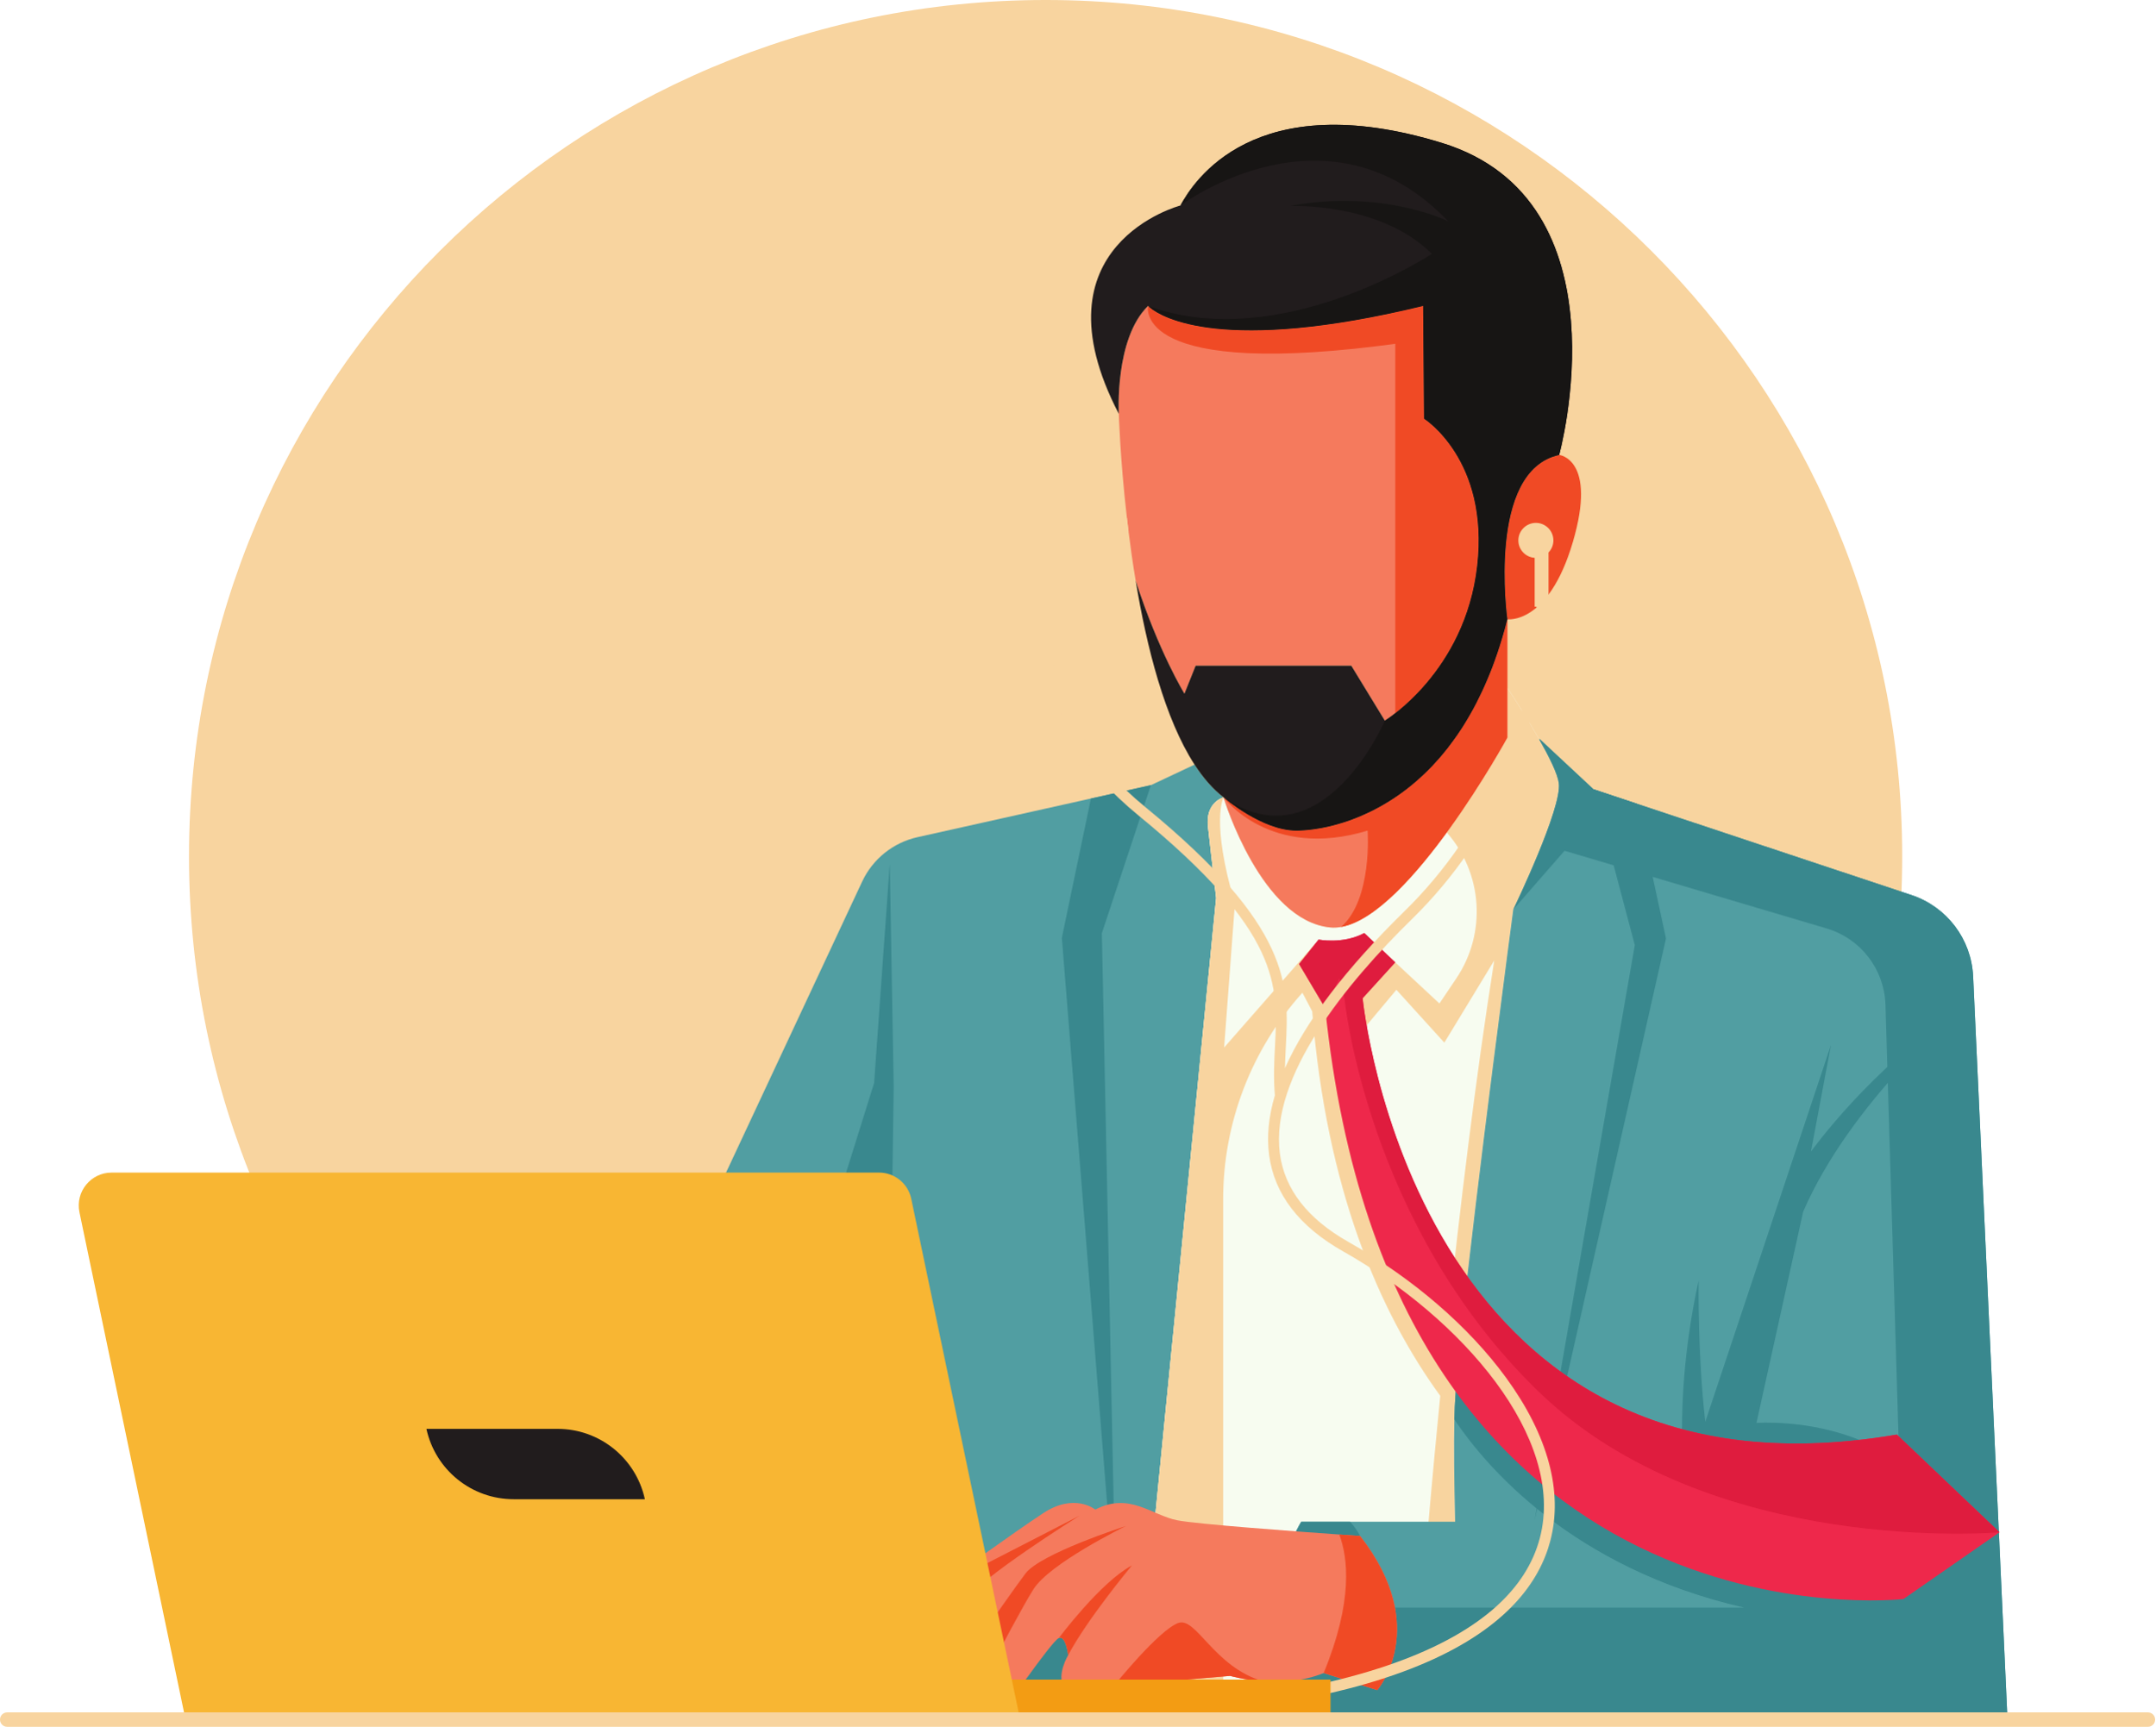
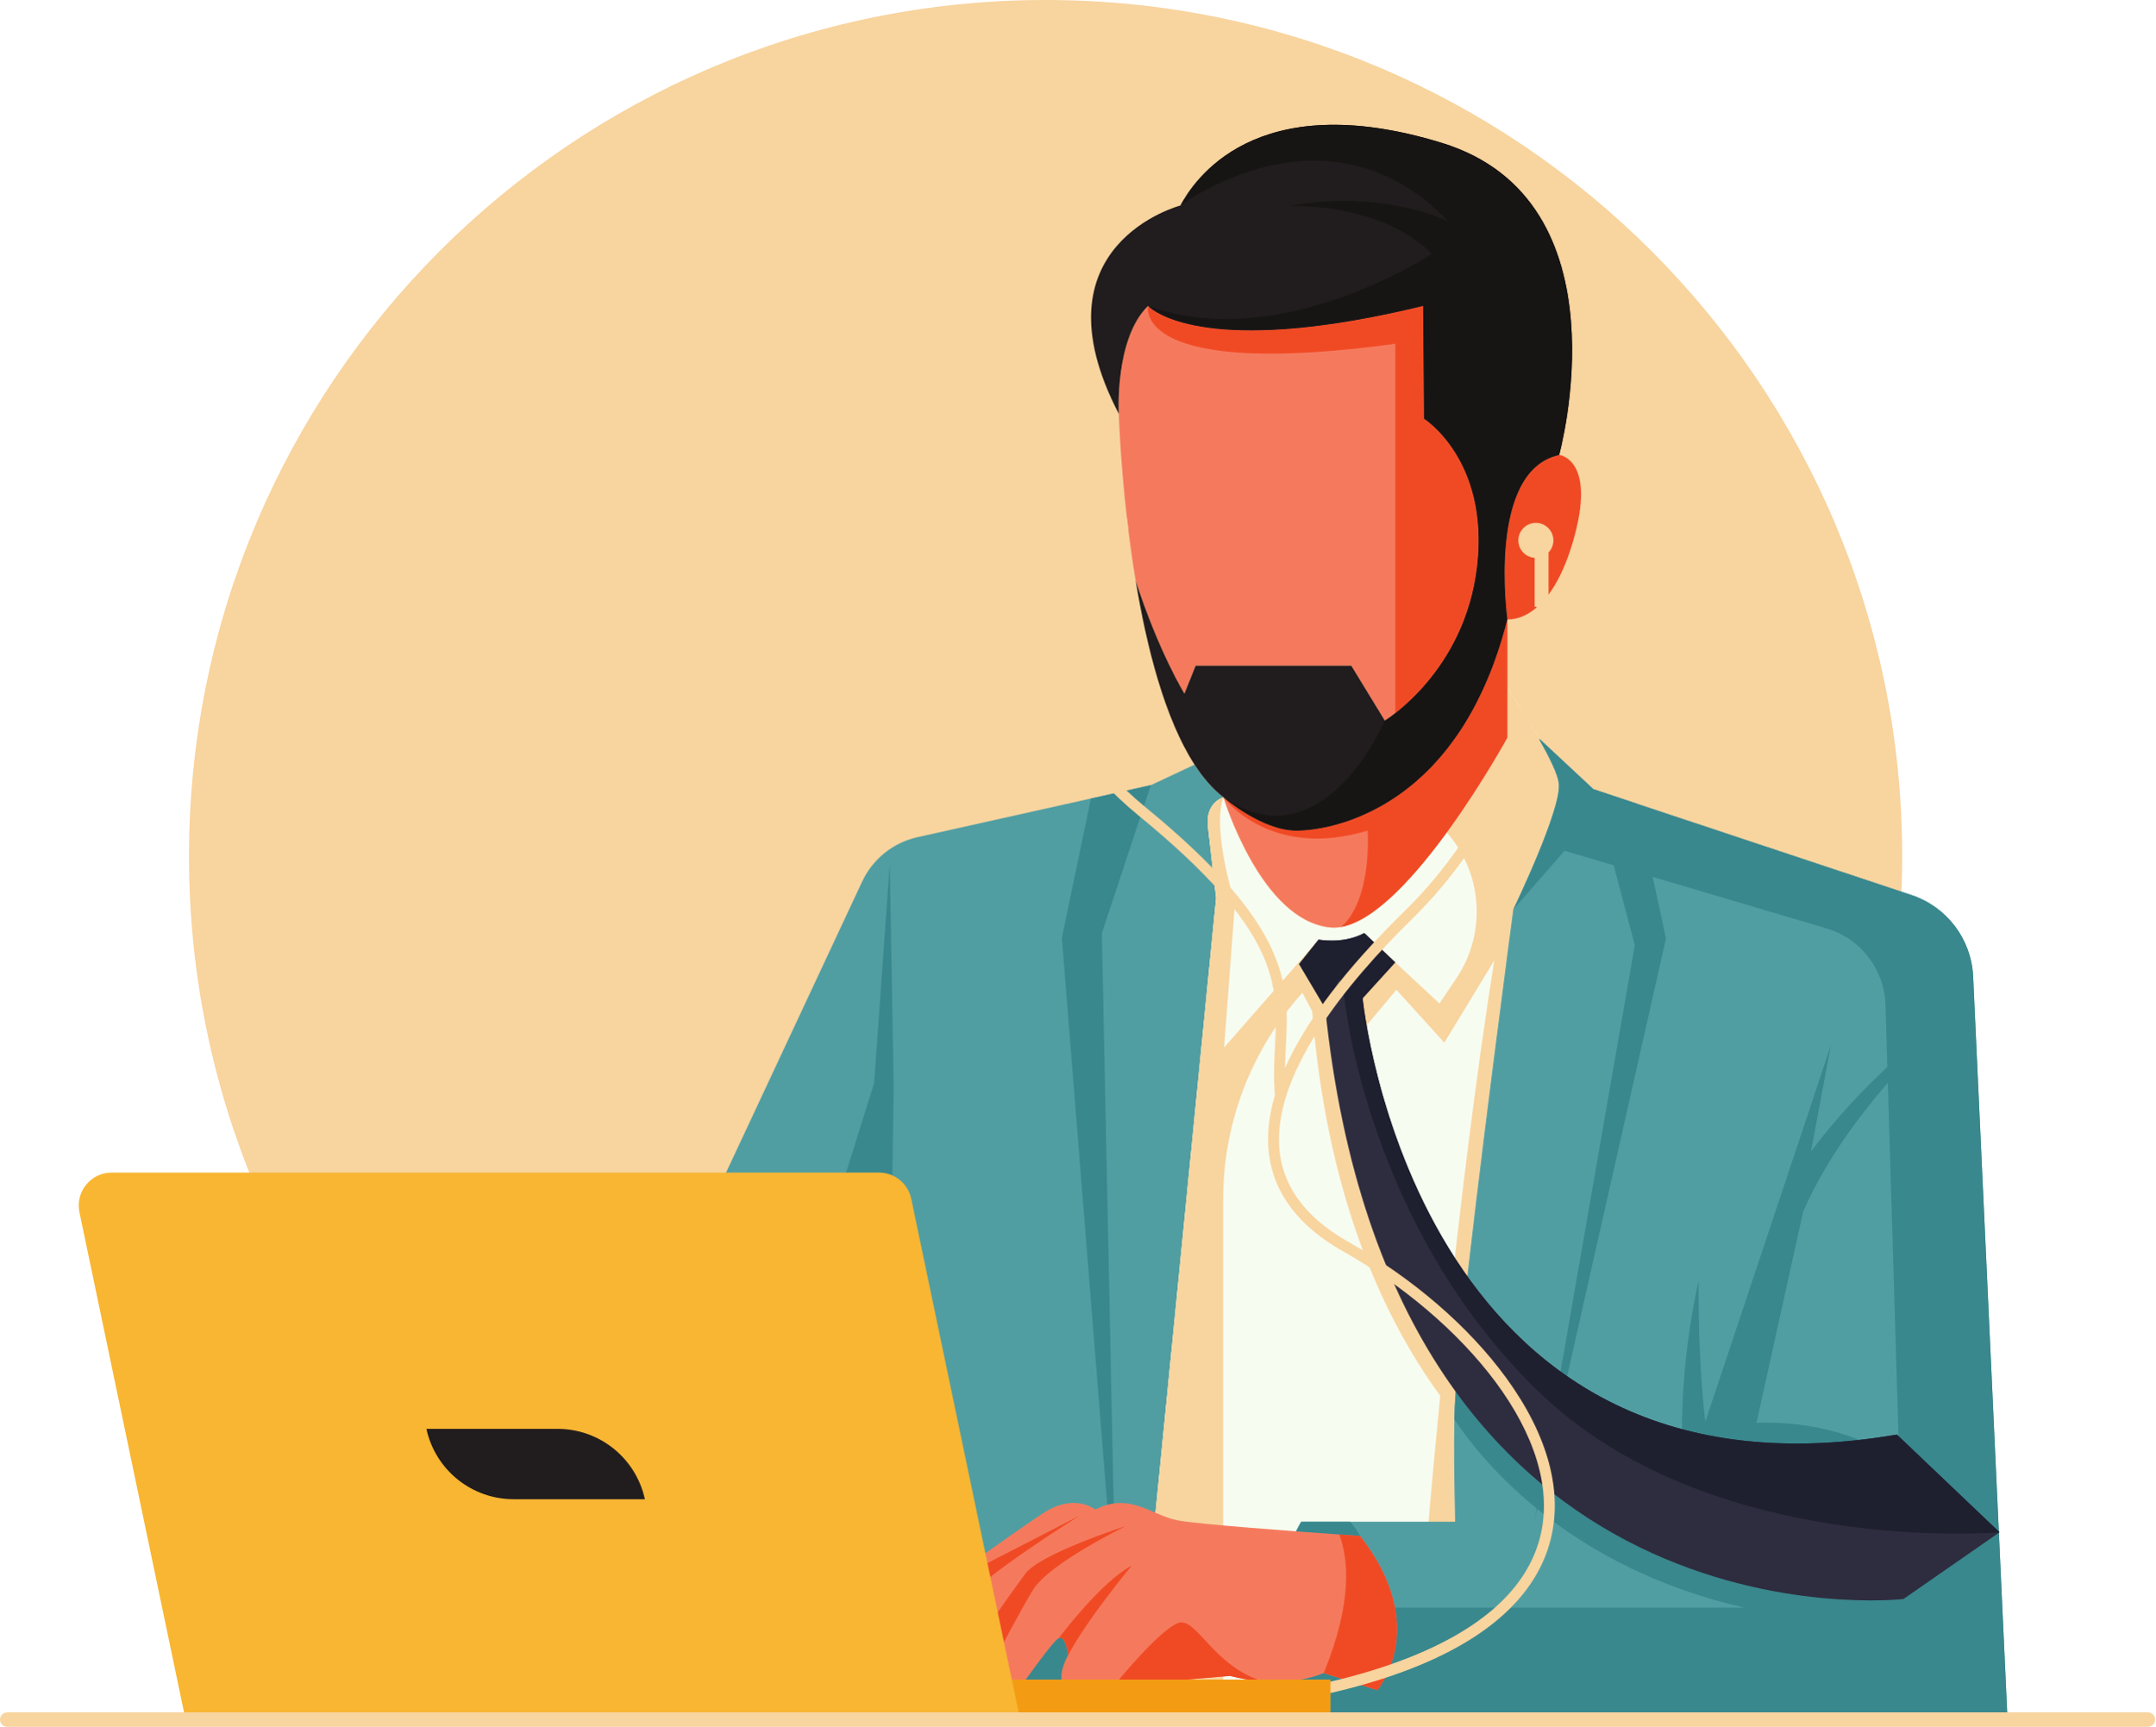
<svg xmlns="http://www.w3.org/2000/svg" viewBox="0 0 2300.68 1844.04" height="1844.04" width="2300.68" xml:space="preserve" id="svg2" version="1.1">
  <defs id="defs6" />
  <g transform="matrix(1.333333,0,0,-1.333333,0,1844.04)" id="g10">
    <g transform="scale(0.1)" id="g12">
      <path id="path14" style="fill:#f8d49f;fill-opacity:1;fill-rule:nonzero;stroke:none" d="m 15230.2,6971.75 c 0,-3787.85 -3070.7,-6858.547 -6858.54,-6858.547 -3787.87,0 -6858.55,3070.697 -6858.55,6858.547 0,3787.85 3070.68,6858.55 6858.55,6858.55 3787.84,0 6858.54,-3070.7 6858.54,-6858.55" />
      <path id="path16" style="fill:#519ea2;fill-opacity:1;fill-rule:nonzero;stroke:none" d="m 9671.67,7210.07 c 21.7,-196.2 65.4,-571.81 65.4,-571.81 L 9165.84,840.703 9088.57,57.902 h 0.87 c -0.29,-1.402 -0.58,-3.203 -0.58,-4.601 H 3762.65 L 6902.94,6769.93 c 84.5,180.57 247.99,311.94 442.74,355.35 l 1388.7,309.63 480.36,107.07 349.57,164.36 c 69.16,-106.78 146.13,-196.19 231.78,-261.88 0,0 0,0 0.29,-0.58 0,0 -146.42,-37.91 -124.71,-233.81" />
      <path id="path18" style="fill:#39888e;fill-opacity:1;fill-rule:nonzero;stroke:none" d="m 8822.06,6355.83 112.86,-5452.131 -433.19,5414.511 232.65,1116.7 480.36,107.07 -392.68,-1186.15" />
      <path id="path20" style="fill:#39888e;fill-opacity:1;fill-rule:nonzero;stroke:none" d="m 9088.57,57.902 h 0.87 c -0.29,-1.402 -0.58,-3.203 -0.58,-4.601 H 5403.69 L 6998.72,5156.96 7124.02,6912.3 7155.27,5125.71 7103.19,1427.2 9165.84,840.703 9088.57,57.902" />
      <path id="path22" style="fill:#f7fcf0;fill-opacity:1;fill-rule:nonzero;stroke:none" d="m 11647.8,2565.9 c -12.4,-271.1 -3.5,-761.3 12.4,-1265.1 13.9,-453.499 33.6,-917.597 48.4,-1242.898 H 9088.57 l 648.5,6580.358 c 0,0 -43.7,375.61 -65.4,571.81 -21.71,195.9 124.71,233.81 124.71,233.81 8.97,-30.09 306.12,-987.64 853.92,-1041.45 283.3,-28.07 645.6,366.63 933.3,760.75 240.1,329.31 427.9,658.05 474,739.93 6.9,12.74 10.7,19.4 10.7,19.4 v 399.62 c 60.7,-91.73 166.1,-254.94 255.2,-412.07 80.1,-140.63 147.3,-276.64 157.4,-351.59 27.2,-201.4 -364.9,-1012.81 -364.9,-1012.81 0,0 -435.5,-3266.46 -468.2,-3979.76" />
      <path id="path24" style="fill:#f8d49f;fill-opacity:1;fill-rule:nonzero;stroke:none" d="m 11594,3259.8 c -598.4,1033.67 -735,2259.17 -735,2259.17 l 321.2,384 384,-423.36 399.6,658.32 C 11810.7,5170.85 11685.4,4119.55 11594,3259.8 Z m 522,3285.86 c 0,0 392.1,811.41 364.9,1012.81 -10.1,74.95 -77.3,210.96 -157.4,351.59 -89.1,157.13 -194.5,320.34 -255.2,412.07 v -399.62 c 0,0 -3.8,-6.66 -10.7,-19.4 -46.1,-81.88 -233.9,-410.62 -474,-739.93 v 0 c 288.5,-326.9 319.9,-807.41 76.4,-1169.1 l -135.2,-200.79 -353.9,329.31 -248,234.68 c -249.1,-211.82 -365.2,-52.38 -365.2,-52.38 l -756.68,-864.35 86.23,1151.99 c -195.91,665.85 -90.87,851.34 -90.87,851.34 0,0 -146.42,-37.91 -124.71,-233.81 21.7,-196.2 65.4,-571.81 65.4,-571.81 L 9088.57,57.902 H 9793.2 V 4225.13 c 0,610.9 226,1200.2 634.6,1654.39 v 0 l 78.4,-149.02 c 114.3,-1415.91 530.7,-2399.2 1025.3,-3079.8 -70.4,-709.6 -108.5,-1183 -108.5,-1183 l 235.2,-172.4 2,5.5 c -15.9,503.8 -24.8,994 -12.4,1265.1 32.7,713.3 468.2,3979.76 468.2,3979.76" />
      <path id="path26" style="fill:#f57a5d;fill-opacity:1;fill-rule:nonzero;stroke:none" d="m 11827.2,9297.61 c -75.5,-660.64 -479.5,-1042.62 -656,-1180.07 -50.9,-39.64 -83.1,-59.03 -83.1,-59.03 l -268.8,440.43 H 9572.99 l -89.71,-223.98 c 0,0 -204.3,330.75 -390.65,905.45 -22.57,135.14 -41.38,267.67 -57.01,393.55 -4.63,36.75 -8.97,72.92 -13.02,108.51 -54.69,476.03 -64.82,833.43 -64.82,833.43 0,0 -34.44,603 234.39,864.3 0,0 355.93,-403.9 1979.03,-51.5 71.8,15.7 146.1,32.7 223.1,51.5 l 2,-267.9 5.2,-635.2 c 0,0 522.6,-328.4 425.7,-1179.49" />
      <path id="path28" style="fill:#f57a5d;fill-opacity:1;fill-rule:nonzero;stroke:none" d="m 12068.3,8870.49 v -947.98 c 0,0 -776.1,-1418.51 -1330.6,-1516.04 -29.8,-5.49 -59,-6.94 -87.4,-4.04 -547.8,53.81 -844.95,1011.36 -853.92,1041.45 12.16,-10.13 311.92,-265.93 582.82,-265.93 240.2,0 1048.4,127.03 1508.5,1162.99 69.2,155.1 130.2,330.75 180.6,529.55" />
      <path id="path30" style="fill:#f04a25;fill-opacity:1;fill-rule:nonzero;stroke:none" d="m 12483.5,10186.9 c -582.5,-126.2 -415.2,-1316.41 -415.2,-1316.41 0,0 329.3,-47.17 524.9,618.97 195.9,665.84 -109.7,697.44 -109.7,697.44" />
      <path id="path32" style="fill:#211c1d;fill-opacity:1;fill-rule:nonzero;stroke:none" d="m 12483.5,10186.9 c -582.5,-126.2 -415.2,-1316.41 -415.2,-1316.41 -13.1,-51.79 -27,-102.15 -41.7,-151.05 -6.4,-21.42 -12.7,-42.25 -19.4,-63.09 -13,-40.8 -26.6,-80.44 -40.5,-118.92 -5.5,-15.92 -11.6,-31.55 -17.4,-47.18 -4.9,-12.44 -9.5,-24.89 -14.4,-37.04 -7.3,-17.93 -14.2,-35.59 -21.7,-53.24 -8.4,-19.97 -16.8,-39.64 -25.5,-59.03 -7,-15.63 -13.9,-31.26 -21.1,-46.59 -29.8,-63.95 -60.8,-124.15 -93.2,-180.86 -7.8,-13.6 -15.6,-27.2 -23.5,-40.51 -8.1,-13.6 -16.2,-27.21 -24.5,-40.52 -7.6,-12.15 -15.4,-24.3 -22.9,-36.46 -23.5,-36.17 -47.5,-70.6 -71.8,-103.59 -29.2,-40.52 -59.3,-78.72 -90,-114.59 -7.5,-8.68 -14.7,-17.08 -22.3,-25.47 -8.9,-10.42 -17.9,-20.25 -26.9,-30.1 -17.6,-19.67 -35.8,-38.77 -54.4,-57 -8.9,-9.26 -18.2,-18.23 -27.5,-27.2 -11.8,-11.57 -23.7,-22.86 -35.8,-33.57 -10.5,-9.84 -21.2,-19.1 -31.9,-28.36 -44.8,-39.35 -90.3,-74.94 -135.4,-106.78 -8.1,-5.78 -15.9,-11.28 -24,-16.78 -10.4,-7.24 -21.1,-14.47 -31.8,-21.13 -9.6,-6.36 -19.4,-12.73 -29,-18.51 -14.5,-9.27 -29.2,-18.24 -43.7,-26.33 -8.9,-5.51 -18.2,-10.71 -27.2,-15.63 -19.1,-10.71 -37.9,-20.84 -56.7,-30.1 -10.1,-5.2 -20.5,-10.42 -30.7,-15.05 -20.2,-9.84 -40.2,-19.09 -60.2,-27.49 -9.8,-4.34 -19.9,-8.68 -29.8,-12.44 -9.5,-4.05 -19.4,-8.1 -29.2,-11.57 -3.5,-1.45 -6.9,-2.89 -10.7,-4.05 -11.6,-4.64 -22.9,-8.69 -34.1,-12.73 -32.5,-11.29 -64,-21.14 -94.4,-29.52 -8.7,-2.61 -17.3,-4.92 -25.7,-6.95 -2.6,-0.86 -5.2,-1.44 -7.8,-2.02 -14.2,-3.77 -28.1,-6.95 -41.7,-10.13 -35.6,-8.11 -69.2,-14.18 -99.9,-18.52 -6.3,-1.16 -12.4,-2.03 -18.2,-2.61 -8.1,-1.16 -15.6,-2.03 -23.1,-2.89 -4.7,-0.58 -9,-1.16 -13.1,-1.45 -6.3,-0.86 -12.4,-1.44 -18.5,-1.73 -6.1,-0.58 -11.8,-1.16 -17.6,-1.45 -11.3,-0.87 -22,-1.45 -32.1,-1.74 -5,-0.29 -9.9,-0.29 -14.5,-0.29 -4.9,-0.28 -9.3,-0.28 -13.6,-0.28 -270.9,0 -570.66,255.8 -582.82,265.93 -0.29,0.58 -0.29,0.58 -0.29,0.58 -85.65,65.69 -162.62,155.1 -231.78,261.88 -237.87,366.93 -383.42,940.46 -471.68,1474.07 186.35,-574.7 390.65,-905.45 390.65,-905.45 l 89.71,223.98 h 1246.31 l 268.8,-440.43 c 0,0 641.9,388.34 739.1,1239.1 96.9,851.09 -425.7,1179.49 -425.7,1179.49 l -7.2,903.1 c -1603.13,-389.2 -2092.45,-90.5 -2184.77,-15.6 -1.15,0.9 -2.31,2 -3.47,2.9 -2.89,2.6 -5.2,4.9 -7.23,6.4 -2.61,2.6 -4.34,4.3 -5.5,5.2 -0.29,0.3 -0.87,0.8 -0.87,0.8 l -0.29,0.3 c -268.83,-261.3 -234.39,-864.3 -234.39,-864.3 -705.2,1355.4 493.67,1668.8 493.67,1668.8 0,0 0,0 0.29,0.3 102.15,188.7 588.26,963 2091.56,501.2 1504.5,-462.4 940.2,-2499.3 940.2,-2499.3" />
      <path id="path34" style="fill:#519ea2;fill-opacity:1;fill-rule:nonzero;stroke:none" d="m 11705.7,57.902 h 2.9 c -0.3,9 -0.9,18.199 -1.2,27.5 L 10418.5,51 c -450.23,882 0,1591.5 0,1591.5 h 1231.9 c -7.5,318.3 -11,610.3 -6.1,819.2 0.9,37.6 2.1,72.4 3.5,104.2 5.8,127.3 24.6,335.7 51.2,592.1 123,1182.06 417,3387.66 417,3387.66 l 0.3,0.58 c 11.6,23.73 391.5,814.01 364.6,1012.23 -10.1,74.95 -77.3,210.96 -157.4,351.59 h 4.9 l 430.3,-401.36 347.5,-115.75 2198.7,-731.25 c 283.3,-94.33 479.2,-353.32 493.1,-651.38 L 16073.5,53.301 h -4367.8 v 4.601" />
      <path id="path36" style="fill:#f04a25;fill-opacity:1;fill-rule:nonzero;stroke:none" d="m 11171.2,8117.54 v 3211.16 c 71.8,15.7 146.1,32.7 223.1,51.5 l 7.2,-903.1 c 0,0 522.6,-328.4 425.7,-1179.49 -75.5,-660.64 -479.5,-1042.62 -656,-1180.07" />
      <path id="path38" style="fill:#f04a25;fill-opacity:1;fill-rule:nonzero;stroke:none" d="m 12068.3,8870.49 v -947.98 c 0,0 -776.1,-1418.51 -1330.6,-1516.04 252.9,221.95 212.1,771.48 212.1,771.48 -783.3,-238.45 -1153.42,265.93 -1153.42,265.93 12.16,-10.13 311.92,-265.93 582.82,-265.93 240.2,0 1048.4,127.03 1508.5,1162.99 69.2,155.1 130.2,330.75 180.6,529.55" />
      <path id="path40" style="fill:#f04a25;fill-opacity:1;fill-rule:nonzero;stroke:none" d="m 11396.3,11112.3 c -52.9,-10.2 -108.5,-19.4 -166.9,-27.5 -2175.26,-305.9 -2037.23,295.4 -2037.23,295.4 0,0 355.93,-403.9 1979.03,-51.5 71.8,15.7 146.1,32.7 223.1,51.5 l 2,-267.9" />
      <path id="path42" style="fill:#171514;fill-opacity:1;fill-rule:nonzero;stroke:none" d="m 12483.5,10186.9 c -582.5,-126.2 -415.2,-1316.41 -415.2,-1316.41 -13.1,-51.79 -27,-102.15 -41.7,-151.05 -6.4,-21.42 -12.7,-42.25 -19.4,-63.09 -13,-40.8 -26.6,-80.44 -40.5,-118.92 -5.5,-15.92 -11.6,-31.55 -17.4,-47.18 -4.9,-12.44 -9.5,-24.89 -14.4,-37.04 -7.3,-17.93 -14.2,-35.59 -21.7,-53.24 -8.4,-19.97 -16.8,-39.64 -25.5,-59.03 -7,-15.63 -13.9,-31.26 -21.1,-46.59 -29.8,-63.95 -60.8,-124.15 -93.2,-180.86 -7.8,-13.6 -15.6,-27.2 -23.5,-40.51 -8.1,-13.6 -16.2,-27.21 -24.5,-40.52 -7.6,-12.15 -15.4,-24.3 -22.9,-36.46 -23.5,-36.17 -47.5,-70.6 -71.8,-103.59 -29.2,-40.52 -59.3,-78.72 -90,-114.59 -7.5,-8.68 -14.7,-17.08 -22.3,-25.47 -8.9,-10.42 -17.9,-20.25 -26.9,-30.1 -17.6,-19.67 -35.8,-38.77 -54.4,-57 -8.9,-9.26 -18.2,-18.23 -27.5,-27.2 -11.8,-11.57 -23.7,-22.86 -35.8,-33.57 -10.5,-9.84 -21.2,-19.1 -31.9,-28.36 -44.8,-39.35 -90.3,-74.94 -135.4,-106.78 -8.1,-5.78 -15.9,-11.28 -24,-16.78 -10.4,-7.24 -21.1,-14.47 -31.8,-21.13 -9.6,-6.36 -19.4,-12.73 -29,-18.51 -14.5,-9.27 -29.2,-18.24 -43.7,-26.33 -8.9,-5.51 -18.2,-10.71 -27.2,-15.63 -19.1,-10.71 -37.9,-20.84 -56.7,-30.1 -10.1,-5.2 -20.5,-10.42 -30.7,-15.05 -20.2,-9.84 -40.2,-19.09 -60.2,-27.49 -9.8,-4.34 -19.9,-8.68 -29.8,-12.44 -9.5,-4.05 -19.4,-8.1 -29.2,-11.57 -3.5,-1.45 -6.9,-2.89 -10.7,-4.05 -11.6,-4.64 -22.9,-8.69 -34.1,-12.73 -32.5,-11.29 -64,-21.14 -94.4,-29.52 -8.7,-2.61 -17.3,-4.92 -25.7,-6.95 -2.6,-0.86 -5.2,-1.44 -7.8,-2.02 -14.2,-3.77 -28.1,-6.95 -41.7,-10.13 -35.6,-8.11 -69.2,-14.18 -99.9,-18.52 -6.3,-1.16 -12.4,-2.03 -18.2,-2.61 -8.1,-1.16 -15.6,-2.03 -23.1,-2.89 -4.7,-0.58 -9,-1.16 -13.1,-1.45 -6.3,-0.86 -12.4,-1.44 -18.5,-1.73 -6.1,-0.58 -11.8,-1.16 -17.6,-1.45 -11.3,-0.87 -22,-1.45 -32.1,-1.74 -5,-0.29 -9.9,-0.29 -14.5,-0.29 -4.9,-0.28 -9.3,-0.28 -13.6,-0.28 -270.9,0 -570.66,255.8 -582.82,265.93 795.22,-547.21 1291.72,614.63 1291.72,614.63 0,0 641.9,388.34 739.1,1239.1 96.9,851.09 -425.7,1179.49 -425.7,1179.49 l -7.2,903.1 c -1603.13,-389.2 -2092.45,-90.5 -2184.77,-15.6 -1.15,0.9 -2.31,2 -3.47,2.9 -2.89,2.6 -5.2,4.9 -7.23,6.4 -2.61,2.6 -4.34,4.3 -5.5,5.2 -0.29,0.3 -0.87,0.8 -0.87,0.8 1058.24,-385.7 2272.14,417.3 2272.14,417.3 -414.4,414.4 -1135.8,383.7 -1135.8,383.7 744.3,138.4 1266.3,-122.7 1266.3,-122.7 -957.5,1003 -2120.21,143.9 -2143.36,126.8 102.15,188.7 588.26,963 2091.56,501.2 1504.5,-462.4 940.2,-2499.3 940.2,-2499.3" />
      <path id="path44" style="fill:#39888e;fill-opacity:1;fill-rule:nonzero;stroke:none" d="m 13528.8,1642.5 c 0,0 -178.1,791.4 71.3,1931.5 0,0 -8.9,-596.8 53.4,-1131.2 l 1006.6,3019.66 -160.4,-855.14 c 0,0 498.9,694.8 1184.8,1122.37 0,0 -864.1,-721.52 -1247.1,-1603.38 L 14063.3,2433.9 c 0,0 1656.8,133.6 1745.9,-1541.099 0,0 -124.7,1549.999 -1754.8,1273.799 l -525.6,-524.1" />
      <path id="path46" style="fill:#39888e;fill-opacity:1;fill-rule:nonzero;stroke:none" d="m 12286.7,1651.8 802.5,4609.12 -330.5,1247.78 347.5,-115.75 232.7,-1079.07 -1052.2,-4662.08" />
      <path id="path48" style="fill:#39888e;fill-opacity:1;fill-rule:nonzero;stroke:none" d="m 11705.7,57.902 h 2.9 c -0.3,9 -0.9,18.199 -1.2,27.5 L 10418.5,51 c -450.23,882 0,1591.5 0,1591.5 h 391 c 31.5,-34.1 58.7,-72 80.4,-114.3 160.3,-310.5 257.6,-573.501 257.6,-573.501 h 2817 C 12581,1273 11893.5,2090.2 11644.3,2461.7 c 0.9,37.6 2.1,72.4 3.5,104.2 5.8,127.3 24.6,335.7 51.2,592.1 461.9,-543.5 1153.5,-1004.5 1803.4,-1357.5 40.2,-22 80.2,-43.4 120.1,-64.5 861.2,-454.6 1617.3,-712.7 1617.3,-712.7 l -28.7,951.7 -4.6,149.3 -91.7,3033.24 -3.8,127.03 -15,498.59 c -8.7,283.88 -198.2,530.14 -470.5,610.87 l -2098.9,622.45 -410.3,-470.24 c 11.6,23.73 391.5,814.01 364.6,1012.23 -10.1,74.95 -77.3,210.96 -157.4,351.59 h 4.9 l 430.3,-401.36 347.5,-115.75 2198.7,-731.25 c 283.3,-94.33 479.2,-353.32 493.1,-651.38 L 16073.5,53.301 h -4367.8 v 4.601" />
-       <path id="path50" style="fill:#ee284b;fill-opacity:1;fill-rule:nonzero;stroke:none" d="m 16009.2,1558 -769.4,-534.7 c 0,0 -4095.2,-469.398 -4629.7,4734.11 l -208.6,351.88 156.2,195.61 c 0,0 195.6,-39.06 365.2,52.38 l 248,-234.68 -261,-287.06 c 0,0 404.3,-4160.04 4277.5,-3495.04 l 821.8,-782.5" />
-       <path id="path52" style="fill:#df1c3e;fill-opacity:1;fill-rule:nonzero;stroke:none" d="m 16009.2,1558 c 0,0 -2320.2,-202.8 -3692.4,1128.6 -1372.2,1331.09 -1551.9,3144.31 -1551.9,3144.31 l -40.8,163.5 -114,-237 -208.6,351.88 156.2,195.61 c 0,0 195.6,-39.06 365.2,52.38 l 248,-234.68 -261,-287.06 c 0,0 404.3,-4160.04 4277.5,-3495.04 l 821.8,-782.5" />
+       <path id="path50" style="fill:#2e2d3f;fill-opacity:1;fill-rule:nonzero;stroke:none" d="m 16009.2,1558 -769.4,-534.7 c 0,0 -4095.2,-469.398 -4629.7,4734.11 l -208.6,351.88 156.2,195.61 c 0,0 195.6,-39.06 365.2,52.38 l 248,-234.68 -261,-287.06 c 0,0 404.3,-4160.04 4277.5,-3495.04 l 821.8,-782.5" />
+       <path id="path52" style="fill:#1e1f2f;fill-opacity:1;fill-rule:nonzero;stroke:none" d="m 16009.2,1558 c 0,0 -2320.2,-202.8 -3692.4,1128.6 -1372.2,1331.09 -1551.9,3144.31 -1551.9,3144.31 l -40.8,163.5 -114,-237 -208.6,351.88 156.2,195.61 c 0,0 195.6,-39.06 365.2,52.38 l 248,-234.68 -261,-287.06 c 0,0 404.3,-4160.04 4277.5,-3495.04 l 821.8,-782.5" />
      <path id="path54" style="fill:#f57a5d;fill-opacity:1;fill-rule:nonzero;stroke:none" d="m 11027.1,293.699 -428.9,137.203 c -165.5,-68 -342.9,-76.402 -483.2,-66.601 C 9959.88,375.102 9849.63,408 9849.63,408 l -931.49,-80.098 c 0,0 -125.88,-137.199 -320.05,-68.601 -155.97,55 -91.15,224 -59.62,288.801 4.64,8.398 9.27,16.8 13.9,25.8 0,0 -17.65,160 -74.66,137.098 -57.29,-22.797 -474,-628.801 -474,-628.801 L 7902.43,420.203 7823.72,682.102 7730.83,992 l -59.61,198.8 -10.41,34.4 c 0,0 440.14,320.1 691.6,485.9 251.46,165.8 416.99,28.6 416.99,28.6 274.32,142.7 451.71,-45.7 657.45,-85.9 159.16,-31 947.15,-89.1 1296.15,-113.7 102.4,-7.5 166.9,-11.9 166.9,-11.9 571.5,-731.497 137.2,-1234.501 137.2,-1234.501" />
      <path id="path56" style="fill:#f04a25;fill-opacity:1;fill-rule:nonzero;stroke:none" d="m 9062.82,1292.7 c -10.71,-13.1 -359.98,-433.2 -510.45,-718.798 0,0 -17.65,160 -74.66,137.098 0,0 331.91,446.2 585.11,581.7" />
      <path id="path58" style="fill:#f04a25;fill-opacity:1;fill-rule:nonzero;stroke:none" d="M 10115,364.301 C 9959.88,375.102 9849.63,408 9849.63,408 l -931.49,-80.098 c 0,0 353.61,441.301 513.92,503.2 144.4,55.898 286.48,-354.5 682.94,-466.801" />
      <path id="path60" style="fill:#f04a25;fill-opacity:1;fill-rule:nonzero;stroke:none" d="m 8643.81,1691.1 c -24.89,-15.6 -819.51,-514.2 -901.11,-672.5 -4.34,-8.4 -8.39,-17.3 -11.87,-26.6 l -59.61,198.8 972.59,500.3" />
      <path id="path62" style="fill:#f04a25;fill-opacity:1;fill-rule:nonzero;stroke:none" d="m 9014.5,1608.1 c -18.23,-9 -610.87,-300.1 -740.51,-506.7 -86.81,-137.998 -262.17,-470.201 -371.56,-681.197 l -78.71,261.899 c 127.91,183.699 311.08,445.898 386.9,545.998 119.8,158.3 783.33,373.3 803.88,380" />
      <path id="path64" style="fill:#f04a25;fill-opacity:1;fill-rule:nonzero;stroke:none" d="m 11027.1,293.699 -428.9,137.203 c 238.2,577.898 193.6,926.898 124.8,1109.198 102.4,-7.5 166.9,-11.9 166.9,-11.9 571.5,-731.497 137.2,-1234.501 137.2,-1234.501" />
      <path id="path66" style="fill:#f8d49f;fill-opacity:1;fill-rule:nonzero;stroke:none" d="m 12058.9,2795.5 c -299.6,411.1 -747.5,797.2 -1261.2,1087.08 -327.8,185 -513,423.32 -550.4,708.34 -81,617.31 532,1363.86 1060.5,1881.43 674.1,660.14 1066.3,1567.91 1081.9,2498.6 h 8.8 v 434.56 c 24,25.17 38.8,59.16 38.8,96.68 0,77.46 -62.8,140.25 -140.2,140.25 -77.5,0 -140.3,-62.79 -140.3,-140.25 0,-74.23 57.7,-134.83 130.7,-139.76 v -391.48 h 15.4 c -15.6,-907.5 -398.3,-1792.66 -1055.8,-2436.57 -472.3,-462.51 -792.6,-883.68 -959.2,-1259.72 1.2,58.11 4.1,114.9 7.1,170.81 25.4,493.09 49.5,958.69 -1126.56,1922.3 -427.69,350.44 -644.72,730.67 -645.01,1130.01 -0.29,502.64 346.67,910.37 512.19,1076.18 -4.63,36.75 -8.97,72.92 -13.02,108.51 -143.82,-131.95 -585.98,-586.85 -585.98,-1184.11 0,-426.83 227.73,-829.92 676.84,-1197.72 1142.14,-935.83 1120.14,-1359.76 1094.74,-1850.55 -6.5,-124.13 -12.7,-252.16 -0.9,-392.71 -50.1,-169.71 -65.6,-329.12 -46,-477.76 41.1,-313.55 240.9,-573.51 593.8,-772.62 942,-531.7 1785,-1490.8 1573.7,-2295.4 C 12221.1,1101.8 11856.3,775.102 11244.6,540.5 10529.3,266.301 9492.33,127.199 8162.54,127.199 V 40.402 c 3198.16,0 4076.56,788 4250.16,1449.098 103.7,394.6 -18.6,846.2 -353.8,1306" />
      <path id="path68" style="fill:#f39c13;fill-opacity:1;fill-rule:nonzero;stroke:none" d="M 10652.8,87.703 H 7849.91 V 378.301 H 10652.8 V 87.703" />
      <path id="path70" style="fill:#f8b633;fill-opacity:1;fill-rule:nonzero;stroke:none" d="M 8162.53,83.801 H 1480.07 L 636.008,4121.21 c -34.254,163.84 90.797,317.73 258.18,317.73 H 7037.72 c 124.87,0 232.63,-87.56 258.18,-209.78 L 8162.53,83.801" />
      <path id="path72" style="fill:#211c1d;fill-opacity:1;fill-rule:nonzero;stroke:none" d="m 5163.02,1822.8 h -1050.1 c -336.53,0 -627.53,234.6 -698.89,563.5 v 0 h 1050.1 c 336.53,0 627.53,-234.6 698.89,-563.5 v 0" />
      <g transform="scale(1.05859)" id="g74">
        <path id="path76" style="fill:#f8d49f;fill-opacity:1;fill-rule:nonzero;stroke:none" d="M 16245.4,0 H 54.672 C 24.476,0 0,24.469 0,54.698 v 0 C 0,84.927 24.476,109.392 54.672,109.392 H 16245.4 c 30.2,0 54.7,-24.465 54.7,-54.694 v 0 C 16300.1,24.469 16275.6,0 16245.4,0" />
      </g>
    </g>
  </g>
</svg>
